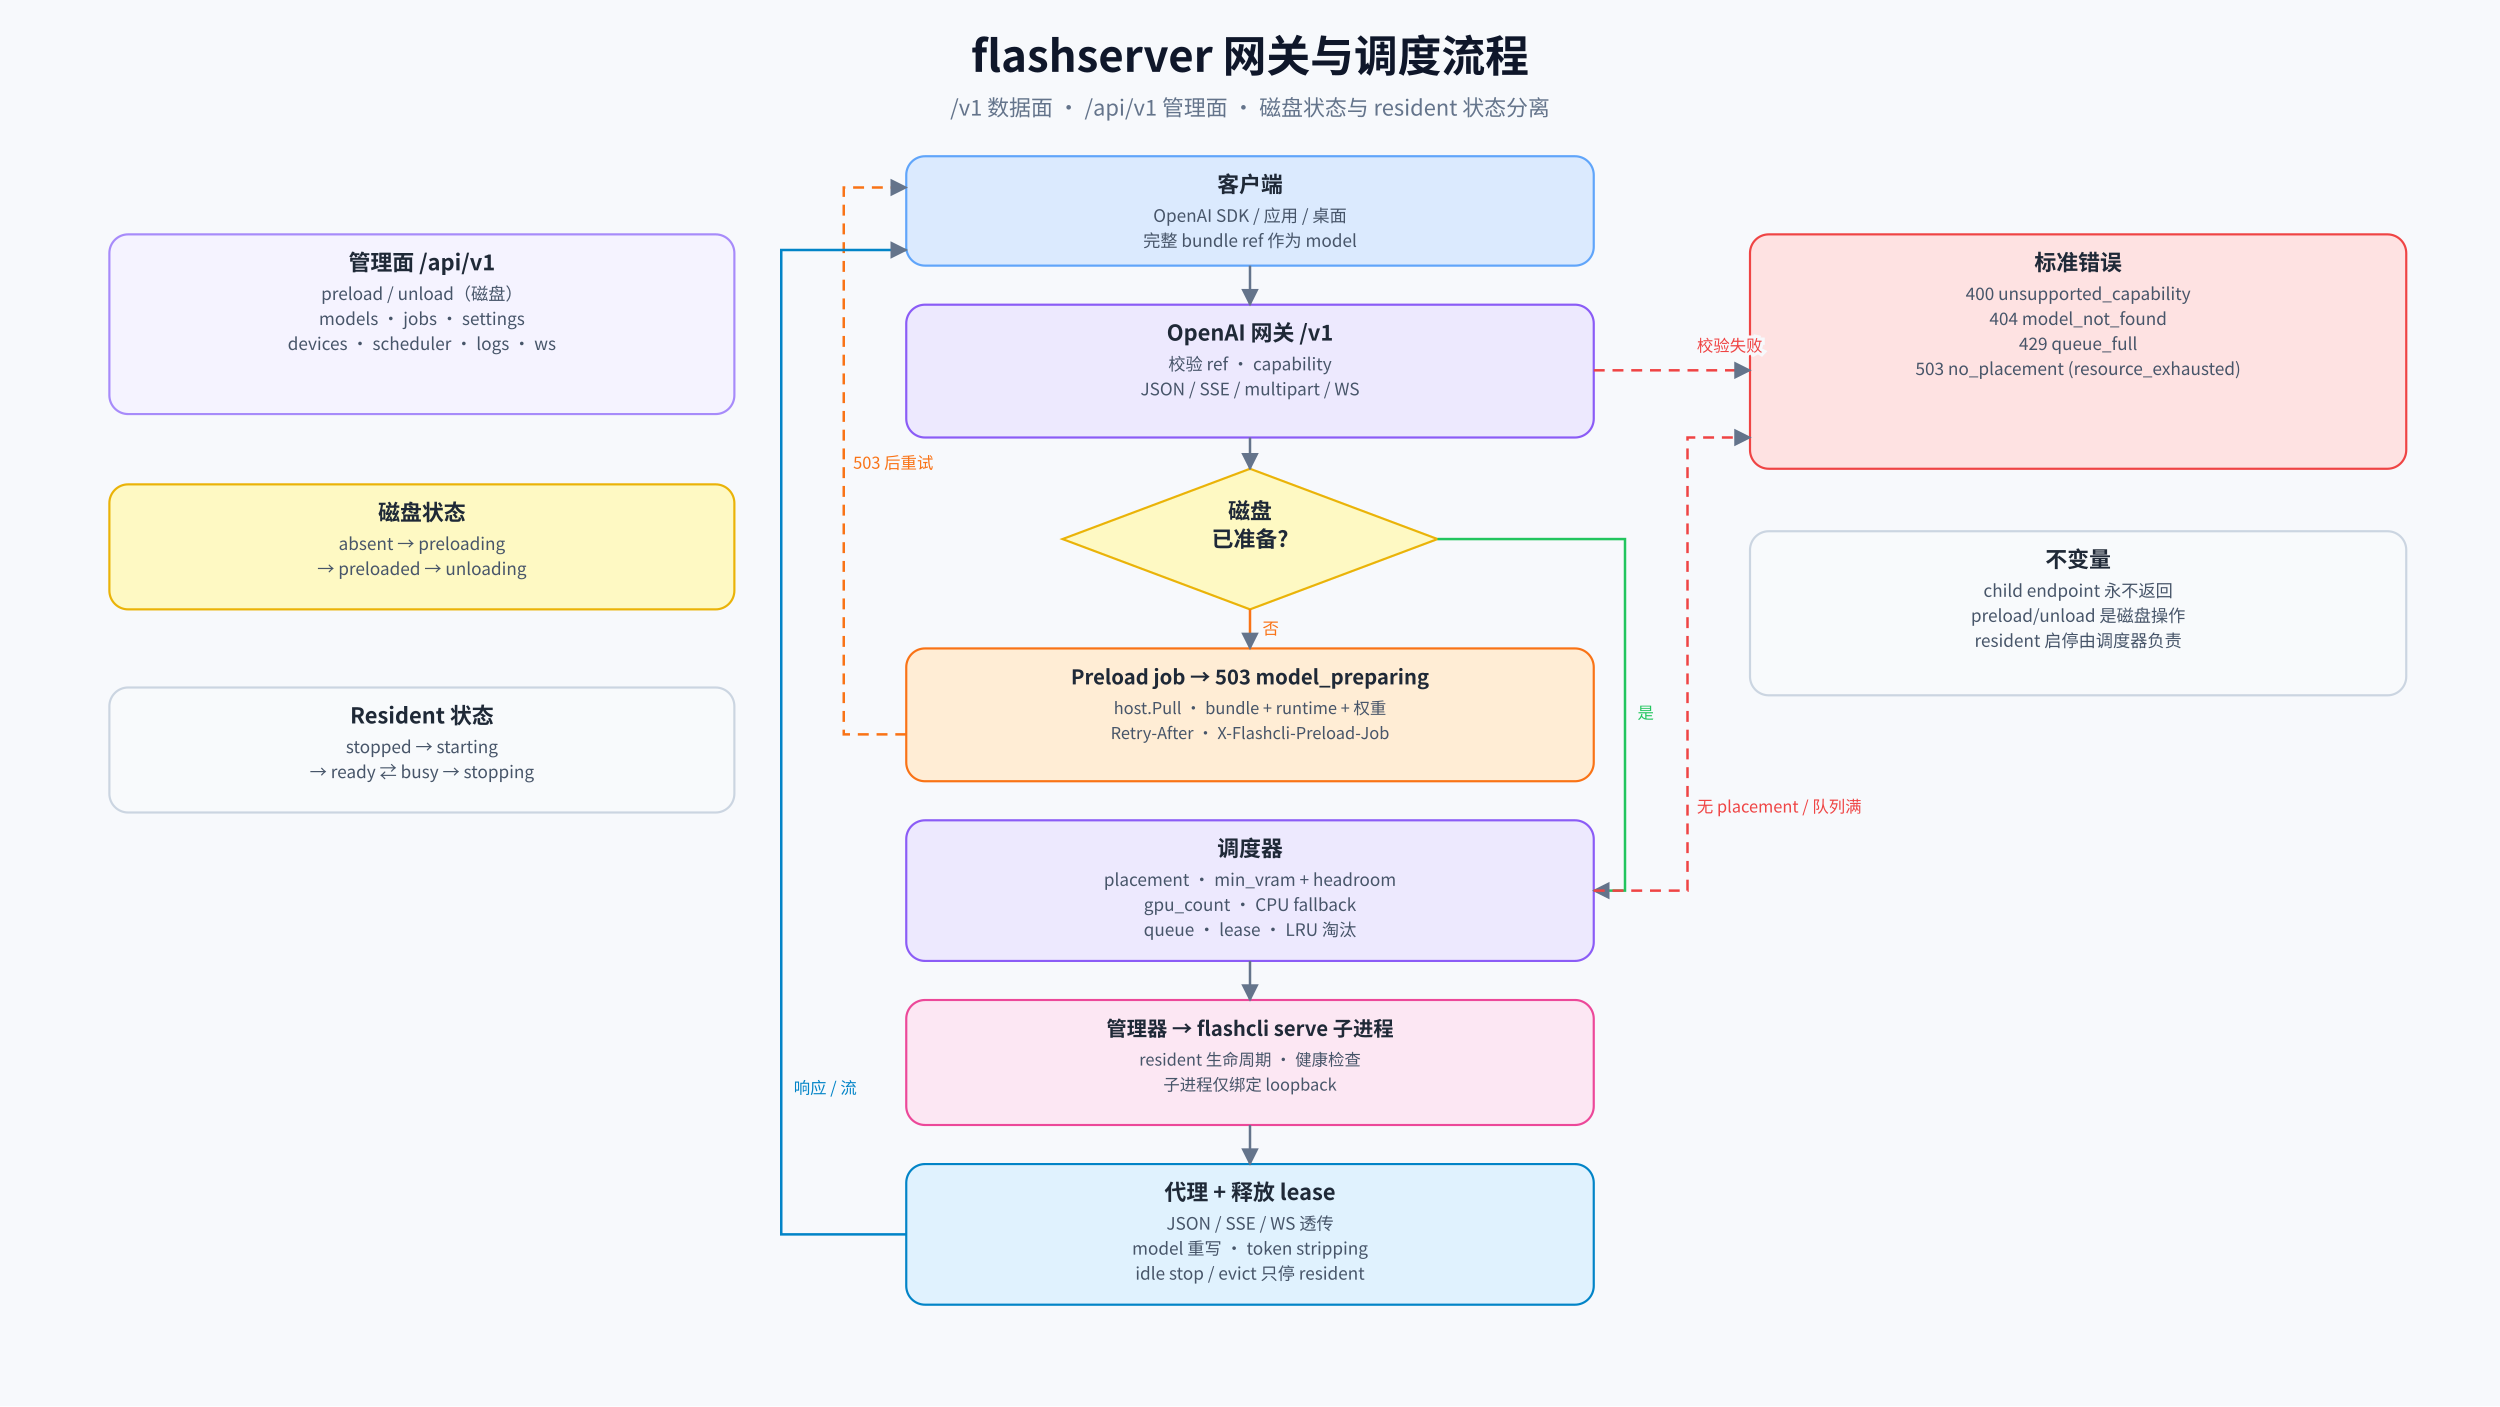
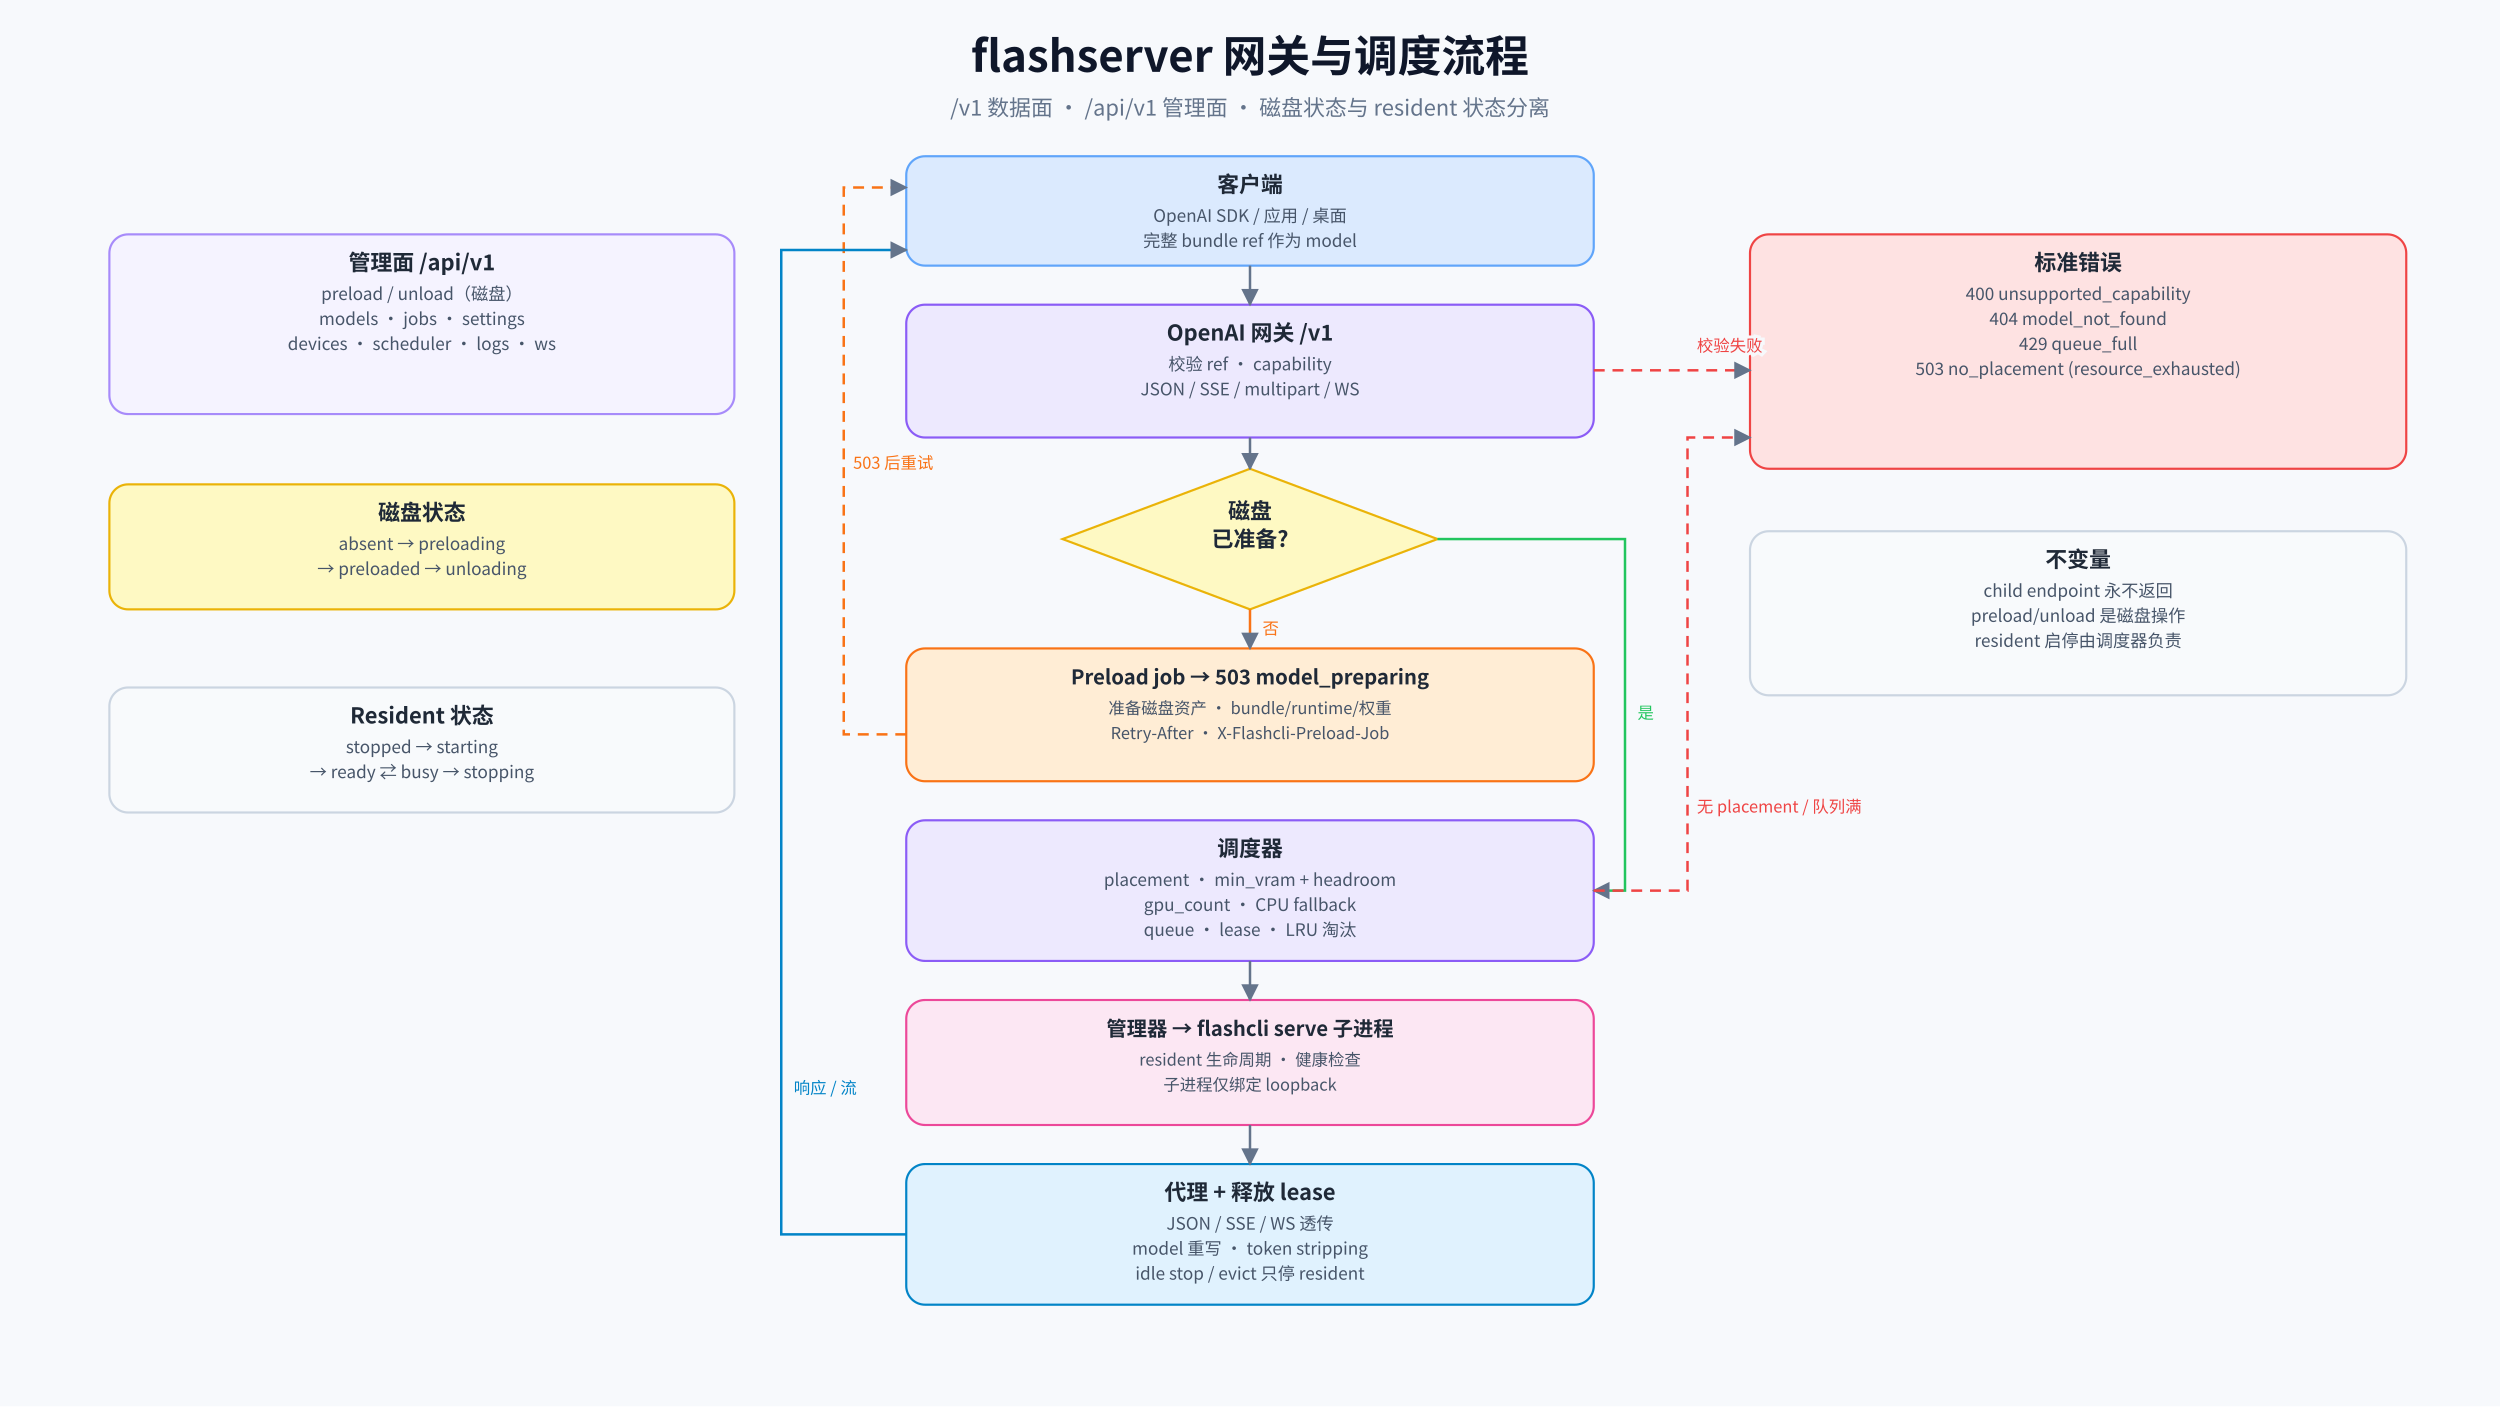
<svg xmlns="http://www.w3.org/2000/svg" width="1600" height="900" viewBox="0 0 1600 900">
  <defs>
    <marker id="arrow" viewBox="0 0 10 10" refX="9" refY="5" markerWidth="7" markerHeight="7" orient="auto-start-reverse">
      <path d="M 0 0 L 10 5 L 0 10 z" fill="#64748b" />
    </marker>
  </defs>
  <rect width="1600" height="900" fill="#f7f9fc" />
  <text x="800.0" y="46" text-anchor="middle" font-family="Noto Sans CJK SC, Microsoft YaHei, sans-serif" font-size="28" font-weight="700" fill="#0f172a">flashserver 网关与调度流程</text>
  <text x="800.0" y="74" text-anchor="middle" font-family="Noto Sans CJK SC, Microsoft YaHei, sans-serif" font-size="14" fill="#64748b">/v1 数据面 · /api/v1 管理面 · 磁盘状态与 resident 状态分离</text>
  <rect x="580" y="100" width="440" height="70" rx="12" fill="#dbeafe" stroke="#60a5fa" stroke-width="1.4" />
  <text x="800.0" y="123" text-anchor="middle" font-family="Noto Sans CJK SC, Microsoft YaHei, sans-serif" font-size="14" font-weight="700" fill="#1f2937">客户端</text>
  <text x="800.0" y="142" text-anchor="middle" font-family="Noto Sans CJK SC, Microsoft YaHei, sans-serif" font-size="11" fill="#475569">OpenAI SDK / 应用 / 桌面</text>
  <text x="800.0" y="158" text-anchor="middle" font-family="Noto Sans CJK SC, Microsoft YaHei, sans-serif" font-size="11" fill="#475569">完整 bundle ref 作为 model</text>
  <rect x="580" y="195" width="440" height="85" rx="12" fill="#ede9fe" stroke="#8b5cf6" stroke-width="1.4" />
  <text x="800.0" y="218" text-anchor="middle" font-family="Noto Sans CJK SC, Microsoft YaHei, sans-serif" font-size="14" font-weight="700" fill="#1f2937">OpenAI 网关 /v1</text>
  <text x="800.0" y="237" text-anchor="middle" font-family="Noto Sans CJK SC, Microsoft YaHei, sans-serif" font-size="11" fill="#475569">校验 ref · capability</text>
  <text x="800.0" y="253" text-anchor="middle" font-family="Noto Sans CJK SC, Microsoft YaHei, sans-serif" font-size="11" fill="#475569">JSON / SSE / multipart / WS</text>
  <polygon points="800.0,300 920,345.0 800.0,390 680,345.0" fill="#fef9c3" stroke="#eab308" stroke-width="1.4" />
  <text x="800.0" y="332.0" text-anchor="middle" font-family="Noto Sans CJK SC, Microsoft YaHei, sans-serif" font-size="14" font-weight="700" fill="#1f2937">磁盘</text>
  <text x="800.0" y="350.0" text-anchor="middle" font-family="Noto Sans CJK SC, Microsoft YaHei, sans-serif" font-size="14" font-weight="700" fill="#1f2937">已准备?</text>
  <rect x="580" y="415" width="440" height="85" rx="12" fill="#ffedd5" stroke="#f97316" stroke-width="1.4" />
  <text x="800.0" y="438" text-anchor="middle" font-family="Noto Sans CJK SC, Microsoft YaHei, sans-serif" font-size="13" font-weight="700" fill="#1f2937">Preload job → 503 model_preparing</text>
-   <text x="800.0" y="457" text-anchor="middle" font-family="Noto Sans CJK SC, Microsoft YaHei, sans-serif" font-size="10.5" fill="#475569">host.Pull · bundle + runtime + 权重</text>
+   <text x="800.0" y="457" text-anchor="middle" font-family="Noto Sans CJK SC, Microsoft YaHei, sans-serif" font-size="10.5" fill="#475569">准备磁盘资产 · bundle/runtime/权重</text>
  <text x="800.0" y="473" text-anchor="middle" font-family="Noto Sans CJK SC, Microsoft YaHei, sans-serif" font-size="10.5" fill="#475569">Retry-After · X-Flashcli-Preload-Job</text>
  <rect x="580" y="525" width="440" height="90" rx="12" fill="#ede9fe" stroke="#8b5cf6" stroke-width="1.4" />
  <text x="800.0" y="548" text-anchor="middle" font-family="Noto Sans CJK SC, Microsoft YaHei, sans-serif" font-size="14" font-weight="700" fill="#1f2937">调度器</text>
  <text x="800.0" y="567" text-anchor="middle" font-family="Noto Sans CJK SC, Microsoft YaHei, sans-serif" font-size="11" fill="#475569">placement · min_vram + headroom</text>
  <text x="800.0" y="583" text-anchor="middle" font-family="Noto Sans CJK SC, Microsoft YaHei, sans-serif" font-size="11" fill="#475569">gpu_count · CPU fallback</text>
  <text x="800.0" y="599" text-anchor="middle" font-family="Noto Sans CJK SC, Microsoft YaHei, sans-serif" font-size="11" fill="#475569">queue · lease · LRU 淘汰</text>
  <rect x="580" y="640" width="440" height="80" rx="12" fill="#fce7f3" stroke="#ec4899" stroke-width="1.4" />
  <text x="800.0" y="663" text-anchor="middle" font-family="Noto Sans CJK SC, Microsoft YaHei, sans-serif" font-size="13" font-weight="700" fill="#1f2937">管理器 → flashcli serve 子进程</text>
  <text x="800.0" y="682" text-anchor="middle" font-family="Noto Sans CJK SC, Microsoft YaHei, sans-serif" font-size="10.5" fill="#475569">resident 生命周期 · 健康检查</text>
  <text x="800.0" y="698" text-anchor="middle" font-family="Noto Sans CJK SC, Microsoft YaHei, sans-serif" font-size="10.5" fill="#475569">子进程仅绑定 loopback</text>
  <rect x="580" y="745" width="440" height="90" rx="12" fill="#e0f2fe" stroke="#0284c7" stroke-width="1.4" />
  <text x="800.0" y="768" text-anchor="middle" font-family="Noto Sans CJK SC, Microsoft YaHei, sans-serif" font-size="14" font-weight="700" fill="#1f2937">代理 + 释放 lease</text>
  <text x="800.0" y="787" text-anchor="middle" font-family="Noto Sans CJK SC, Microsoft YaHei, sans-serif" font-size="11" fill="#475569">JSON / SSE / WS 透传</text>
  <text x="800.0" y="803" text-anchor="middle" font-family="Noto Sans CJK SC, Microsoft YaHei, sans-serif" font-size="11" fill="#475569">model 重写 · token stripping</text>
  <text x="800.0" y="819" text-anchor="middle" font-family="Noto Sans CJK SC, Microsoft YaHei, sans-serif" font-size="11" fill="#475569">idle stop / evict 只停 resident</text>
  <rect x="70" y="150" width="400" height="115" rx="12" fill="#f5f3ff" stroke="#a78bfa" stroke-width="1.4" />
  <text x="270.0" y="173" text-anchor="middle" font-family="Noto Sans CJK SC, Microsoft YaHei, sans-serif" font-size="14" font-weight="700" fill="#1f2937">管理面 /api/v1</text>
  <text x="270.0" y="192" text-anchor="middle" font-family="Noto Sans CJK SC, Microsoft YaHei, sans-serif" font-size="11" fill="#475569">preload / unload（磁盘）</text>
  <text x="270.0" y="208" text-anchor="middle" font-family="Noto Sans CJK SC, Microsoft YaHei, sans-serif" font-size="11" fill="#475569">models · jobs · settings</text>
  <text x="270.0" y="224" text-anchor="middle" font-family="Noto Sans CJK SC, Microsoft YaHei, sans-serif" font-size="11" fill="#475569">devices · scheduler · logs · ws</text>
  <rect x="70" y="310" width="400" height="80" rx="12" fill="#fef9c3" stroke="#eab308" stroke-width="1.4" />
  <text x="270.0" y="333" text-anchor="middle" font-family="Noto Sans CJK SC, Microsoft YaHei, sans-serif" font-size="14" font-weight="700" fill="#1f2937">磁盘状态</text>
  <text x="270.0" y="352" text-anchor="middle" font-family="Noto Sans CJK SC, Microsoft YaHei, sans-serif" font-size="11" fill="#475569">absent → preloading</text>
  <text x="270.0" y="368" text-anchor="middle" font-family="Noto Sans CJK SC, Microsoft YaHei, sans-serif" font-size="11" fill="#475569">→ preloaded → unloading</text>
  <rect x="70" y="440" width="400" height="80" rx="12" fill="#f8fafc" stroke="#cbd5e1" stroke-width="1.4" />
  <text x="270.0" y="463" text-anchor="middle" font-family="Noto Sans CJK SC, Microsoft YaHei, sans-serif" font-size="14" font-weight="700" fill="#1f2937">Resident 状态</text>
  <text x="270.0" y="482" text-anchor="middle" font-family="Noto Sans CJK SC, Microsoft YaHei, sans-serif" font-size="11" fill="#475569">stopped → starting</text>
  <text x="270.0" y="498" text-anchor="middle" font-family="Noto Sans CJK SC, Microsoft YaHei, sans-serif" font-size="11" fill="#475569">→ ready ⇄ busy → stopping</text>
  <rect x="1120" y="150" width="420" height="150" rx="12" fill="#fee2e2" stroke="#ef4444" stroke-width="1.4" />
  <text x="1330.0" y="173" text-anchor="middle" font-family="Noto Sans CJK SC, Microsoft YaHei, sans-serif" font-size="14" font-weight="700" fill="#1f2937">标准错误</text>
  <text x="1330.0" y="192" text-anchor="middle" font-family="Noto Sans CJK SC, Microsoft YaHei, sans-serif" font-size="11" fill="#475569">400 unsupported_capability</text>
  <text x="1330.0" y="208" text-anchor="middle" font-family="Noto Sans CJK SC, Microsoft YaHei, sans-serif" font-size="11" fill="#475569">404 model_not_found</text>
  <text x="1330.0" y="224" text-anchor="middle" font-family="Noto Sans CJK SC, Microsoft YaHei, sans-serif" font-size="11" fill="#475569">429 queue_full</text>
  <text x="1330.0" y="240" text-anchor="middle" font-family="Noto Sans CJK SC, Microsoft YaHei, sans-serif" font-size="11" fill="#475569">503 no_placement (resource_exhausted)</text>
  <rect x="1120" y="340" width="420" height="105" rx="12" fill="#f8fafc" stroke="#cbd5e1" stroke-width="1.4" />
  <text x="1330.0" y="363" text-anchor="middle" font-family="Noto Sans CJK SC, Microsoft YaHei, sans-serif" font-size="14" font-weight="700" fill="#1f2937">不变量</text>
  <text x="1330.0" y="382" text-anchor="middle" font-family="Noto Sans CJK SC, Microsoft YaHei, sans-serif" font-size="11" fill="#475569">child endpoint 永不返回</text>
  <text x="1330.0" y="398" text-anchor="middle" font-family="Noto Sans CJK SC, Microsoft YaHei, sans-serif" font-size="11" fill="#475569">preload/unload 是磁盘操作</text>
  <text x="1330.0" y="414" text-anchor="middle" font-family="Noto Sans CJK SC, Microsoft YaHei, sans-serif" font-size="11" fill="#475569">resident 启停由调度器负责</text>
  <path d="M 800,170 L 800,195" fill="none" stroke="#64748b" stroke-width="1.6" marker-end="url(#arrow)" />
  <path d="M 800,280 L 800,300" fill="none" stroke="#64748b" stroke-width="1.6" marker-end="url(#arrow)" />
  <path d="M 800,390 L 800,415" fill="none" stroke="#f97316" stroke-width="1.6" marker-end="url(#arrow)" />
  <text x="808" y="406" text-anchor="start" font-family="Noto Sans CJK SC, Microsoft YaHei, sans-serif" font-size="10.5" fill="#f97316" stroke="#f7f9fc" stroke-width="4" paint-order="stroke">否</text>
  <path d="M 580,470 L 540,470 L 540,120 L 580,120" fill="none" stroke="#f97316" stroke-width="1.6" stroke-dasharray="7 5" marker-end="url(#arrow)" />
  <text x="546" y="300" text-anchor="start" font-family="Noto Sans CJK SC, Microsoft YaHei, sans-serif" font-size="10.5" fill="#f97316" stroke="#f7f9fc" stroke-width="4" paint-order="stroke">503 后重试</text>
  <path d="M 920,345 L 1040,345 L 1040,570 L 1020,570" fill="none" stroke="#22c55e" stroke-width="1.6" marker-end="url(#arrow)" />
  <text x="1048" y="460" text-anchor="start" font-family="Noto Sans CJK SC, Microsoft YaHei, sans-serif" font-size="10.5" fill="#22c55e" stroke="#f7f9fc" stroke-width="4" paint-order="stroke">是</text>
  <path d="M 800,615 L 800,640" fill="none" stroke="#64748b" stroke-width="1.6" marker-end="url(#arrow)" />
  <path d="M 800,720 L 800,745" fill="none" stroke="#64748b" stroke-width="1.6" marker-end="url(#arrow)" />
  <path d="M 580,790 L 500,790 L 500,160 L 580,160" fill="none" stroke="#0284c7" stroke-width="1.6" marker-end="url(#arrow)" />
  <text x="508" y="700" text-anchor="start" font-family="Noto Sans CJK SC, Microsoft YaHei, sans-serif" font-size="10.5" fill="#0284c7" stroke="#f7f9fc" stroke-width="4" paint-order="stroke">响应 / 流</text>
  <path d="M 1020,237 L 1120,237" fill="none" stroke="#ef4444" stroke-width="1.6" stroke-dasharray="7 5" marker-end="url(#arrow)" />
  <text x="1086" y="225" text-anchor="start" font-family="Noto Sans CJK SC, Microsoft YaHei, sans-serif" font-size="10.5" fill="#ef4444" stroke="#f7f9fc" stroke-width="4" paint-order="stroke">校验失败</text>
  <path d="M 1020,570 L 1080,570 L 1080,280 L 1120,280" fill="none" stroke="#ef4444" stroke-width="1.6" stroke-dasharray="7 5" marker-end="url(#arrow)" />
  <text x="1086" y="520" text-anchor="start" font-family="Noto Sans CJK SC, Microsoft YaHei, sans-serif" font-size="10.5" fill="#ef4444" stroke="#f7f9fc" stroke-width="4" paint-order="stroke">无 placement / 队列满</text>
</svg>
